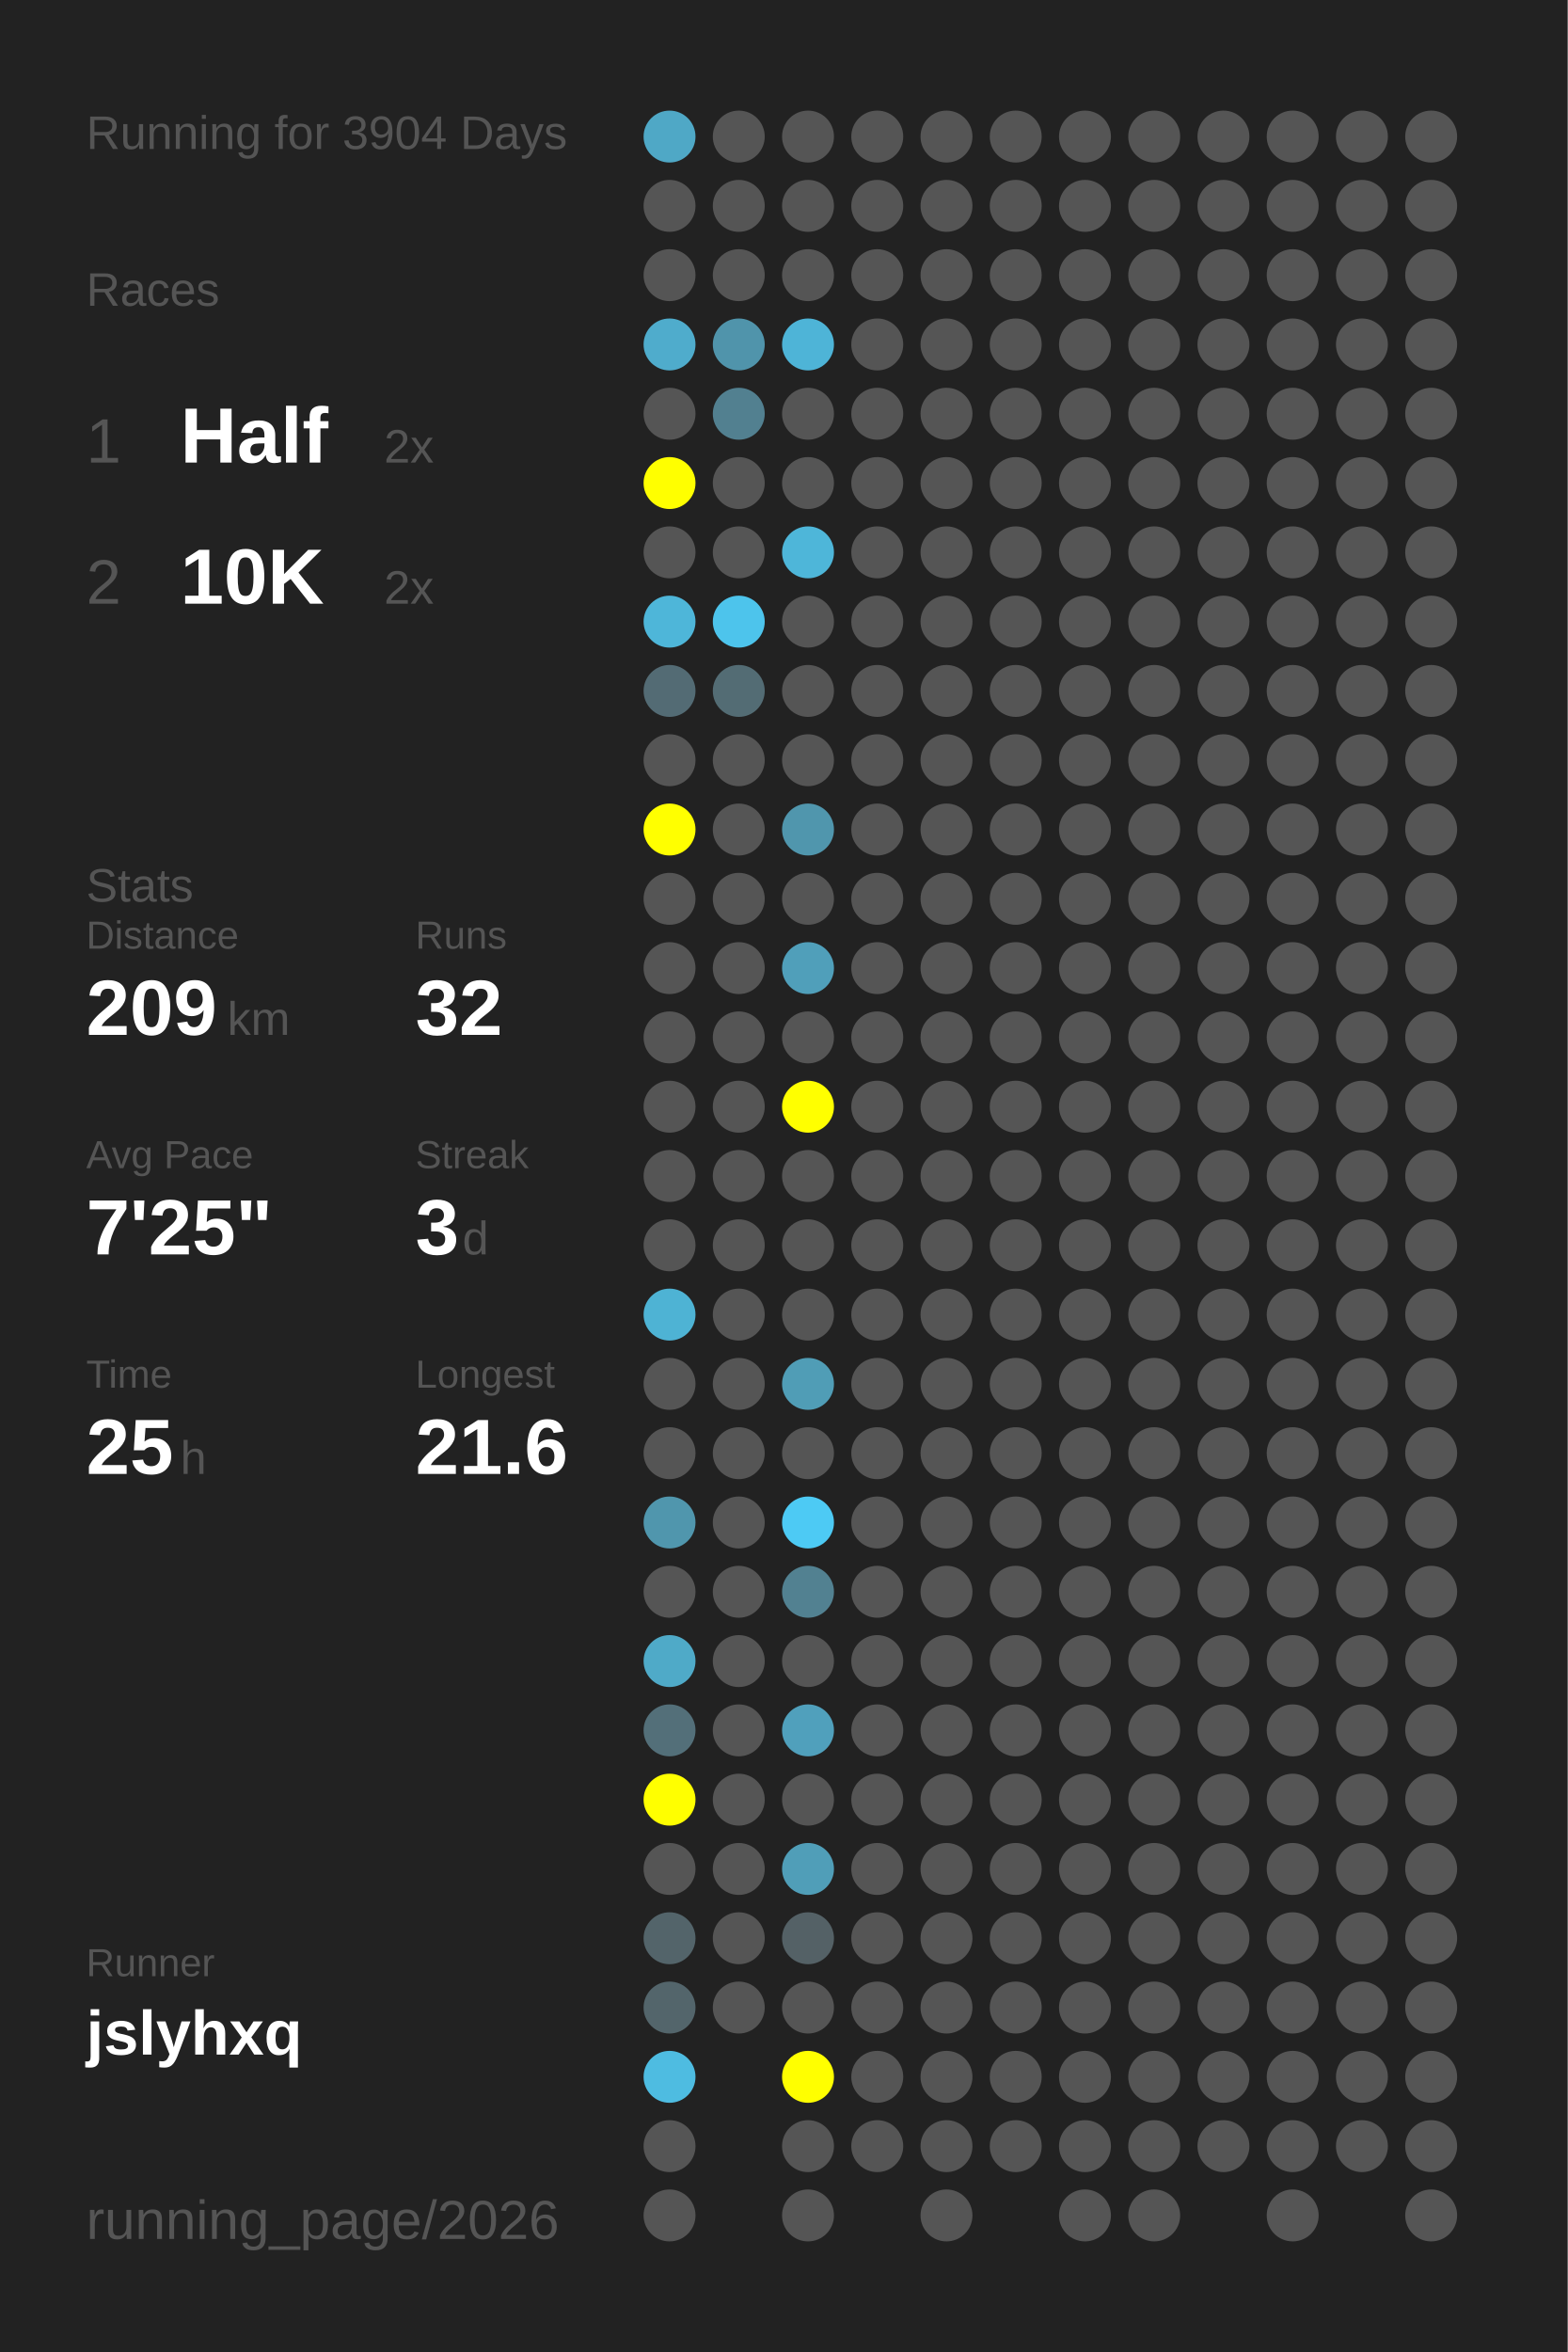
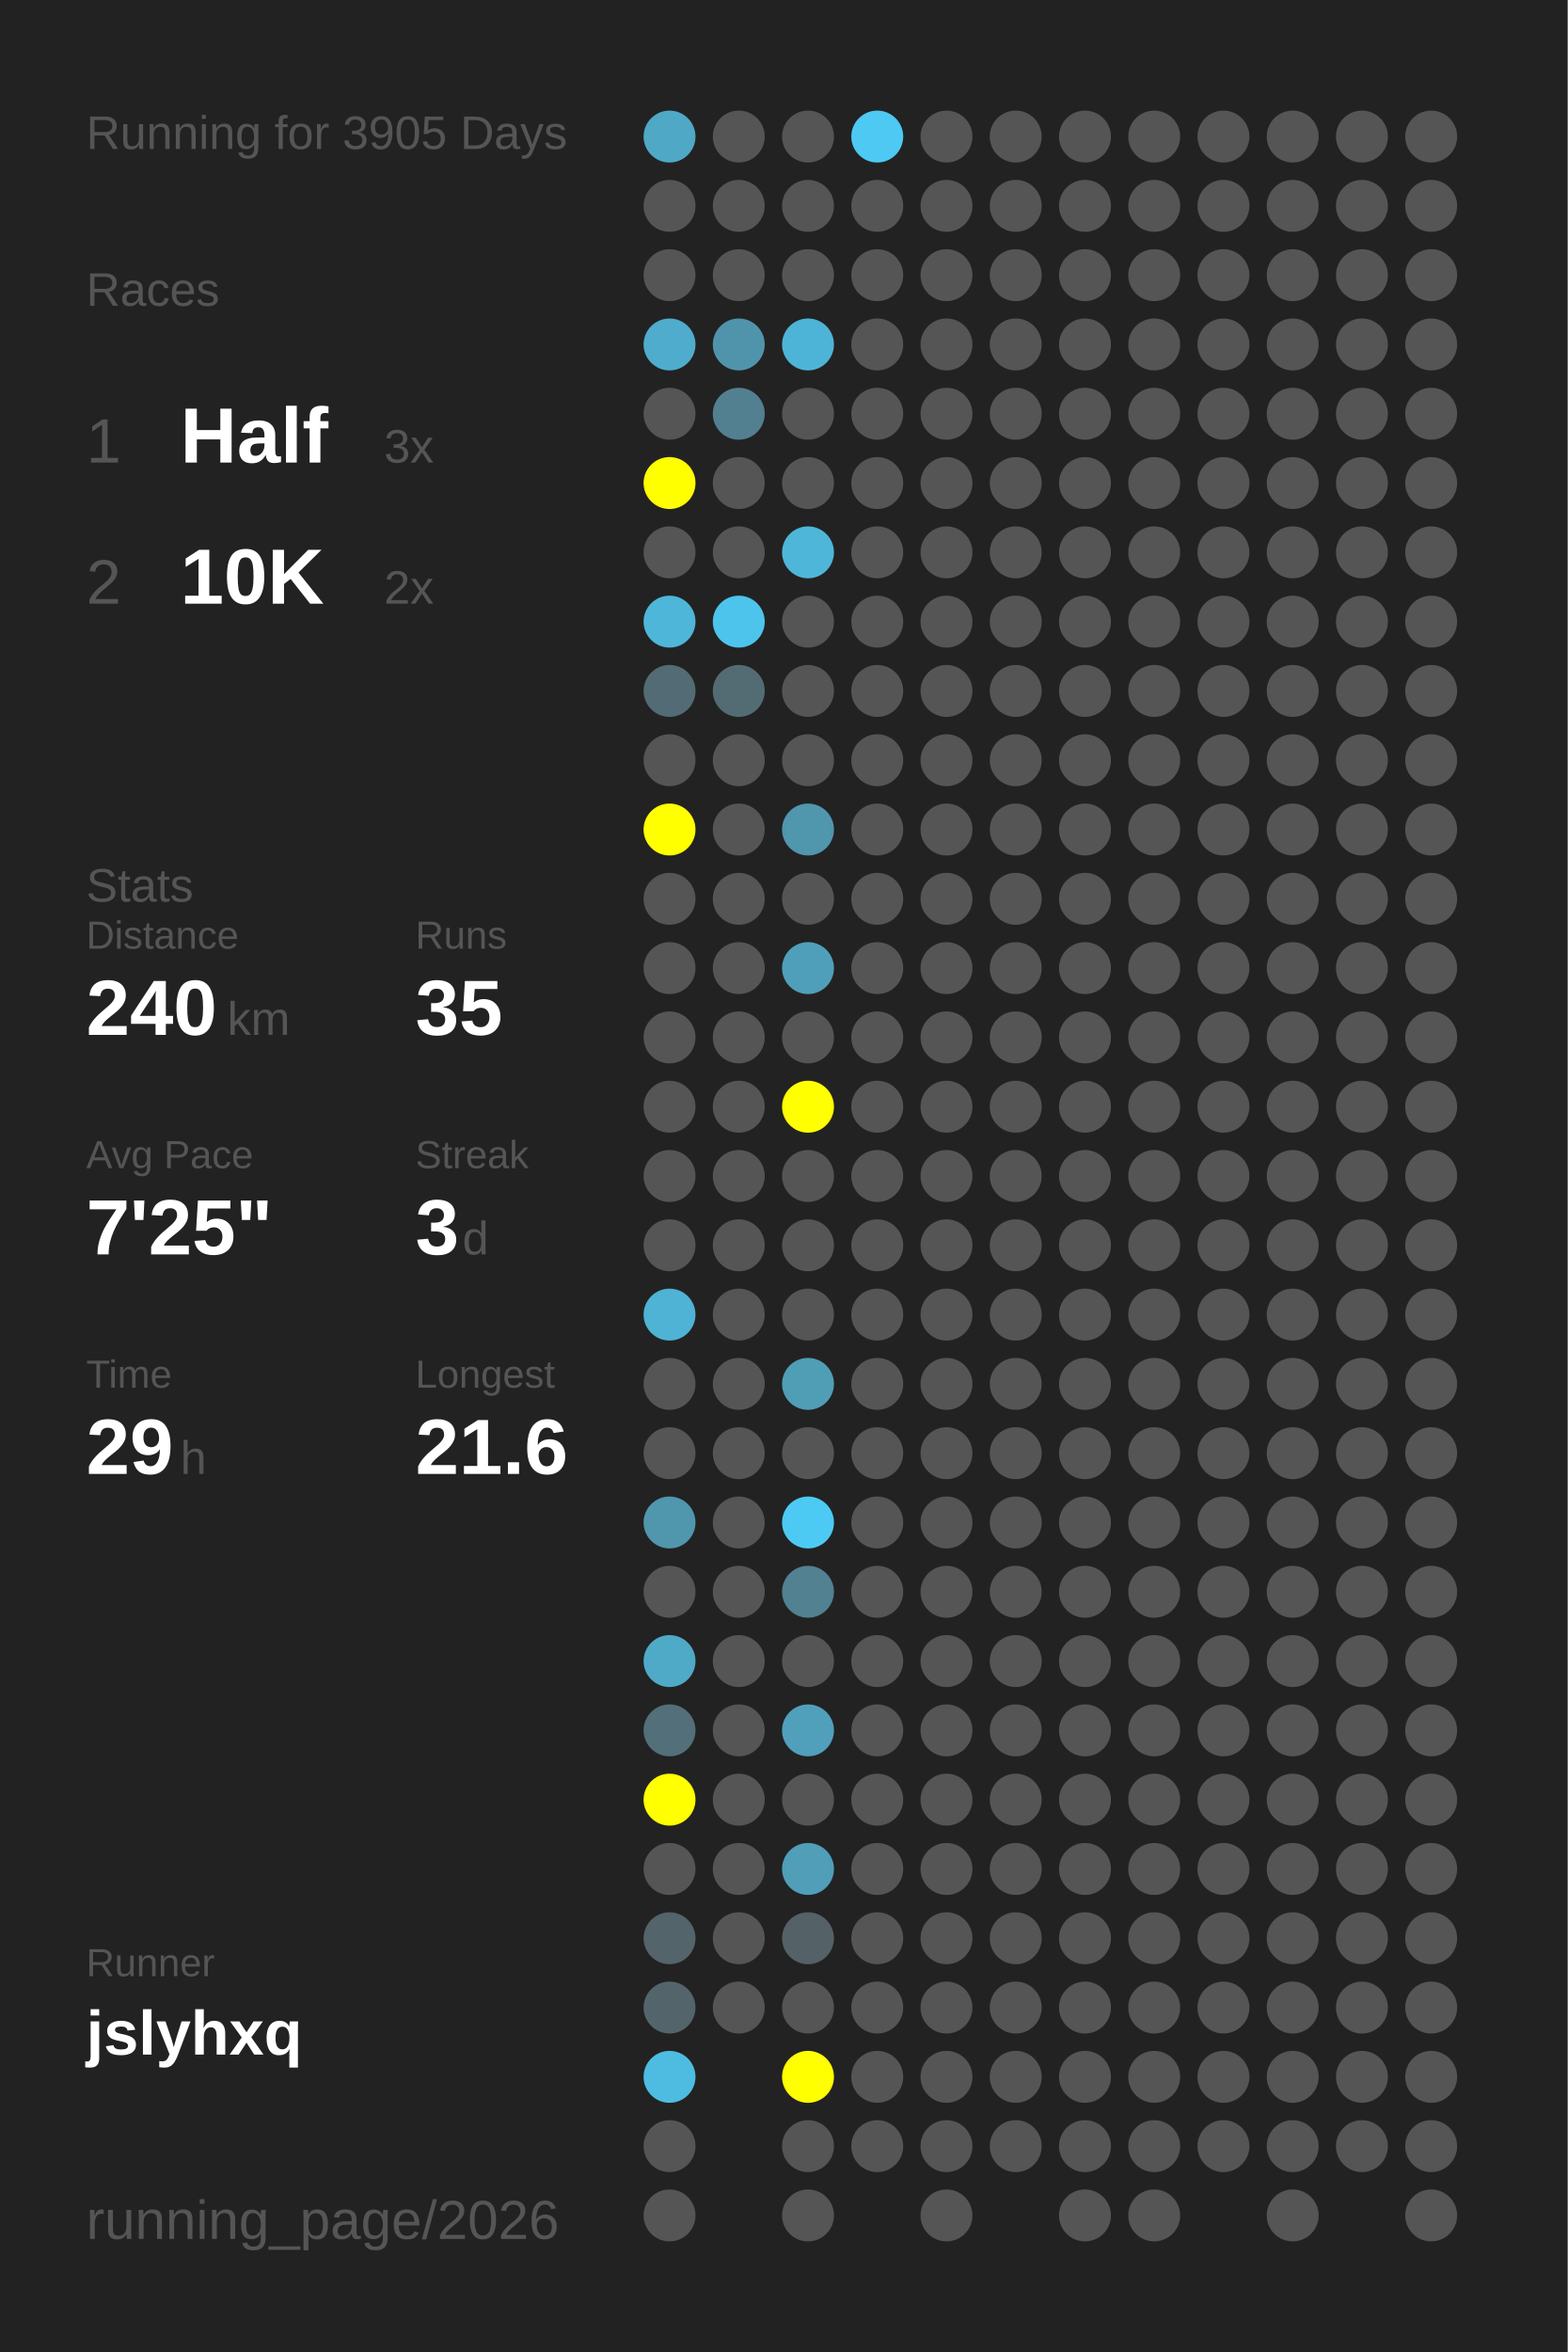
<svg xmlns="http://www.w3.org/2000/svg" baseProfile="full" height="300mm" version="1.1" viewBox="0,0,200,300" width="200mm">
  <defs />
  <rect fill="#222222" height="300" width="200" x="0" y="0" />
-   <text fill="#555555" style="font-size:6px; font-family:Arial;" x="11" y="19">Running for 3904 Days</text>
+   <text fill="#555555" style="font-size:6px; font-family:Arial;" x="11" y="19">Running for 3905 Days</text>
  <text fill="#555555" style="font-size:6px; font-family:Arial;" x="11" y="39">Races</text>
  <text fill="#555555" style="font-size:8px; font-family:Arial;" x="11" y="59">1</text>
  <text fill="#FFFFFF" style="font-size:10px; font-family:Arial; font-weight:bold;" x="23" y="59">Half</text>
-   <text fill="#555555" style="font-size:6px; font-family:Arial;" x="49" y="59">2x</text>
+   <text fill="#555555" style="font-size:6px; font-family:Arial;" x="49" y="59">3x</text>
  <text fill="#555555" style="font-size:8px; font-family:Arial;" x="11" y="77">2</text>
  <text fill="#FFFFFF" style="font-size:10px; font-family:Arial; font-weight:bold;" x="23" y="77">10K</text>
  <text fill="#555555" style="font-size:6px; font-family:Arial;" x="49" y="77">2x</text>
  <text fill="#555555" style="font-size:6px; font-family:Arial;" x="11" y="115">Stats</text>
  <text fill="#555555" style="font-size:5px; font-family:Arial;" x="11" y="121">Distance</text>
-   <text fill="#FFFFFF" style="font-size:10px; font-family:Arial; font-weight:bold;" x="11" y="132">209</text>
+   <text fill="#FFFFFF" style="font-size:10px; font-family:Arial; font-weight:bold;" x="11" y="132">240</text>
  <text fill="#555555" style="font-size:6px; font-family:Arial;" x="29" y="132">km</text>
  <text fill="#555555" style="font-size:5px; font-family:Arial;" x="53" y="121">Runs</text>
-   <text fill="#FFFFFF" style="font-size:10px; font-family:Arial; font-weight:bold;" x="53" y="132">32</text>
+   <text fill="#FFFFFF" style="font-size:10px; font-family:Arial; font-weight:bold;" x="53" y="132">35</text>
  <text fill="#555555" style="font-size:5px; font-family:Arial;" x="11" y="149">Avg Pace</text>
  <text fill="#FFFFFF" style="font-size:10px; font-family:Arial; font-weight:bold;" x="11" y="160">7'25"</text>
  <text fill="#555555" style="font-size:5px; font-family:Arial;" x="53" y="149">Streak</text>
  <text fill="#FFFFFF" style="font-size:10px; font-family:Arial; font-weight:bold;" x="53" y="160">3</text>
  <text fill="#555555" style="font-size:6px; font-family:Arial;" x="59" y="160">d</text>
  <text fill="#555555" style="font-size:5px; font-family:Arial;" x="11" y="177">Time</text>
-   <text fill="#FFFFFF" style="font-size:10px; font-family:Arial; font-weight:bold;" x="11" y="188">25</text>
+   <text fill="#FFFFFF" style="font-size:10px; font-family:Arial; font-weight:bold;" x="11" y="188">29</text>
  <text fill="#555555" style="font-size:6px; font-family:Arial;" x="23" y="188">h</text>
  <text fill="#555555" style="font-size:5px; font-family:Arial;" x="53" y="177">Longest</text>
  <text fill="#FFFFFF" style="font-size:10px; font-family:Arial; font-weight:bold;" x="53" y="188">21.6</text>
  <text fill="#555555" style="font-size:5px; font-family:Arial;" x="11" y="252.065">Runner</text>
  <text fill="#FFFFFF" style="font-size:8px; font-family:Arial; font-weight:bold;" x="11" y="262.065">jslyhxq</text>
  <text fill="#555555" style="font-size:7px; font-family:Arial;" x="11" y="285.581">running_page/2026</text>
  <circle cx="85.417" cy="17.419" fill="#4fa8c6" r="3.312" />
  <circle cx="85.417" cy="26.258" fill="#555555" r="3.312" />
  <circle cx="85.417" cy="35.097" fill="#555555" r="3.312" />
  <circle cx="85.417" cy="43.935" fill="#4faccc" r="3.312" />
  <circle cx="85.417" cy="52.774" fill="#555555" r="3.312" />
  <circle cx="85.417" cy="61.613" fill="#FFFF00" r="3.312" />
  <circle cx="85.417" cy="70.452" fill="#555555" r="3.312" />
  <circle cx="85.417" cy="79.29" fill="#4eb6d9" r="3.312" />
  <circle cx="85.417" cy="88.129" fill="#536b74" r="3.312" />
  <circle cx="85.417" cy="96.968" fill="#555555" r="3.312" />
  <circle cx="85.417" cy="105.806" fill="#FFFF00" r="3.312" />
  <circle cx="85.417" cy="114.645" fill="#555555" r="3.312" />
  <circle cx="85.417" cy="123.484" fill="#555555" r="3.312" />
  <circle cx="85.417" cy="132.323" fill="#555555" r="3.312" />
  <circle cx="85.417" cy="141.161" fill="#555555" r="3.312" />
  <circle cx="85.417" cy="150" fill="#555555" r="3.312" />
  <circle cx="85.417" cy="158.839" fill="#555555" r="3.312" />
  <circle cx="85.417" cy="167.677" fill="#4eb3d4" r="3.312" />
  <circle cx="85.417" cy="176.516" fill="#555555" r="3.312" />
  <circle cx="85.417" cy="185.355" fill="#555555" r="3.312" />
  <circle cx="85.417" cy="194.194" fill="#5096ad" r="3.312" />
  <circle cx="85.417" cy="203.032" fill="#555555" r="3.312" />
  <circle cx="85.417" cy="211.871" fill="#4faac8" r="3.312" />
  <circle cx="85.417" cy="220.71" fill="#536f79" r="3.312" />
  <circle cx="85.417" cy="229.548" fill="#FFFF00" r="3.312" />
  <circle cx="85.417" cy="238.387" fill="#555555" r="3.312" />
  <circle cx="85.417" cy="247.226" fill="#53646a" r="3.312" />
  <circle cx="85.417" cy="256.065" fill="#53656b" r="3.312" />
  <circle cx="85.417" cy="264.903" fill="#4ebce1" r="3.312" />
  <circle cx="85.417" cy="273.742" fill="#555555" r="3.312" />
  <circle cx="85.417" cy="282.581" fill="#555555" r="3.312" />
  <circle cx="94.25" cy="17.419" fill="#555555" r="3.312" />
  <circle cx="94.25" cy="26.258" fill="#555555" r="3.312" />
  <circle cx="94.25" cy="35.097" fill="#555555" r="3.312" />
  <circle cx="94.25" cy="43.935" fill="#5094ab" r="3.312" />
  <circle cx="94.25" cy="52.774" fill="#528090" r="3.312" />
  <circle cx="94.25" cy="61.613" fill="#555555" r="3.312" />
  <circle cx="94.25" cy="70.452" fill="#555555" r="3.312" />
  <circle cx="94.25" cy="79.29" fill="#4dc4ec" r="3.312" />
  <circle cx="94.25" cy="88.129" fill="#536c74" r="3.312" />
  <circle cx="94.25" cy="96.968" fill="#555555" r="3.312" />
  <circle cx="94.25" cy="105.806" fill="#555555" r="3.312" />
  <circle cx="94.25" cy="114.645" fill="#555555" r="3.312" />
  <circle cx="94.25" cy="123.484" fill="#555555" r="3.312" />
  <circle cx="94.25" cy="132.323" fill="#555555" r="3.312" />
  <circle cx="94.25" cy="141.161" fill="#555555" r="3.312" />
  <circle cx="94.25" cy="150" fill="#555555" r="3.312" />
  <circle cx="94.25" cy="158.839" fill="#555555" r="3.312" />
  <circle cx="94.25" cy="167.677" fill="#555555" r="3.312" />
  <circle cx="94.25" cy="176.516" fill="#555555" r="3.312" />
  <circle cx="94.25" cy="185.355" fill="#555555" r="3.312" />
  <circle cx="94.25" cy="194.194" fill="#555555" r="3.312" />
  <circle cx="94.25" cy="203.032" fill="#555555" r="3.312" />
  <circle cx="94.25" cy="211.871" fill="#555555" r="3.312" />
  <circle cx="94.25" cy="220.71" fill="#555555" r="3.312" />
  <circle cx="94.25" cy="229.548" fill="#555555" r="3.312" />
  <circle cx="94.25" cy="238.387" fill="#555555" r="3.312" />
  <circle cx="94.25" cy="247.226" fill="#555555" r="3.312" />
  <circle cx="94.25" cy="256.065" fill="#555555" r="3.312" />
  <circle cx="103.083" cy="17.419" fill="#555555" r="3.312" />
  <circle cx="103.083" cy="26.258" fill="#555555" r="3.312" />
  <circle cx="103.083" cy="35.097" fill="#555555" r="3.312" />
  <circle cx="103.083" cy="43.935" fill="#4eb4d7" r="3.312" />
  <circle cx="103.083" cy="52.774" fill="#555555" r="3.312" />
  <circle cx="103.083" cy="61.613" fill="#555555" r="3.312" />
  <circle cx="103.083" cy="70.452" fill="#4eb6d9" r="3.312" />
  <circle cx="103.083" cy="79.29" fill="#555555" r="3.312" />
  <circle cx="103.083" cy="88.129" fill="#555555" r="3.312" />
  <circle cx="103.083" cy="96.968" fill="#555555" r="3.312" />
  <circle cx="103.083" cy="105.806" fill="#5096ad" r="3.312" />
  <circle cx="103.083" cy="114.645" fill="#555555" r="3.312" />
  <circle cx="103.083" cy="123.484" fill="#509fba" r="3.312" />
  <circle cx="103.083" cy="132.323" fill="#555555" r="3.312" />
  <circle cx="103.083" cy="141.161" fill="#FFFF00" r="3.312" />
  <circle cx="103.083" cy="150" fill="#555555" r="3.312" />
  <circle cx="103.083" cy="158.839" fill="#555555" r="3.312" />
  <circle cx="103.083" cy="167.677" fill="#555555" r="3.312" />
  <circle cx="103.083" cy="176.516" fill="#509db6" r="3.312" />
  <circle cx="103.083" cy="185.355" fill="#555555" r="3.312" />
  <circle cx="103.083" cy="194.194" fill="#4dcaf4" r="3.312" />
  <circle cx="103.083" cy="203.032" fill="#528191" r="3.312" />
  <circle cx="103.083" cy="211.871" fill="#555555" r="3.312" />
  <circle cx="103.083" cy="220.71" fill="#50a0bc" r="3.312" />
  <circle cx="103.083" cy="229.548" fill="#555555" r="3.312" />
  <circle cx="103.083" cy="238.387" fill="#509eb8" r="3.312" />
  <circle cx="103.083" cy="247.226" fill="#546166" r="3.312" />
  <circle cx="103.083" cy="256.065" fill="#555555" r="3.312" />
  <circle cx="103.083" cy="264.903" fill="#FFFF00" r="3.312" />
  <circle cx="103.083" cy="273.742" fill="#555555" r="3.312" />
  <circle cx="103.083" cy="282.581" fill="#555555" r="3.312" />
-   <circle cx="111.917" cy="17.419" fill="#555555" r="3.312" />
+   <circle cx="111.917" cy="17.419" fill="#4dc9f3" r="3.312" />
  <circle cx="111.917" cy="26.258" fill="#555555" r="3.312" />
  <circle cx="111.917" cy="35.097" fill="#555555" r="3.312" />
  <circle cx="111.917" cy="43.935" fill="#555555" r="3.312" />
  <circle cx="111.917" cy="52.774" fill="#555555" r="3.312" />
  <circle cx="111.917" cy="61.613" fill="#555555" r="3.312" />
  <circle cx="111.917" cy="70.452" fill="#555555" r="3.312" />
  <circle cx="111.917" cy="79.29" fill="#555555" r="3.312" />
  <circle cx="111.917" cy="88.129" fill="#555555" r="3.312" />
  <circle cx="111.917" cy="96.968" fill="#555555" r="3.312" />
  <circle cx="111.917" cy="105.806" fill="#555555" r="3.312" />
  <circle cx="111.917" cy="114.645" fill="#555555" r="3.312" />
  <circle cx="111.917" cy="123.484" fill="#555555" r="3.312" />
  <circle cx="111.917" cy="132.323" fill="#555555" r="3.312" />
  <circle cx="111.917" cy="141.161" fill="#555555" r="3.312" />
  <circle cx="111.917" cy="150" fill="#555555" r="3.312" />
  <circle cx="111.917" cy="158.839" fill="#555555" r="3.312" />
  <circle cx="111.917" cy="167.677" fill="#555555" r="3.312" />
  <circle cx="111.917" cy="176.516" fill="#555555" r="3.312" />
  <circle cx="111.917" cy="185.355" fill="#555555" r="3.312" />
  <circle cx="111.917" cy="194.194" fill="#555555" r="3.312" />
  <circle cx="111.917" cy="203.032" fill="#555555" r="3.312" />
  <circle cx="111.917" cy="211.871" fill="#555555" r="3.312" />
  <circle cx="111.917" cy="220.71" fill="#555555" r="3.312" />
  <circle cx="111.917" cy="229.548" fill="#555555" r="3.312" />
  <circle cx="111.917" cy="238.387" fill="#555555" r="3.312" />
  <circle cx="111.917" cy="247.226" fill="#555555" r="3.312" />
  <circle cx="111.917" cy="256.065" fill="#555555" r="3.312" />
  <circle cx="111.917" cy="264.903" fill="#555555" r="3.312" />
  <circle cx="111.917" cy="273.742" fill="#555555" r="3.312" />
  <circle cx="120.75" cy="17.419" fill="#555555" r="3.312" />
  <circle cx="120.75" cy="26.258" fill="#555555" r="3.312" />
  <circle cx="120.75" cy="35.097" fill="#555555" r="3.312" />
  <circle cx="120.75" cy="43.935" fill="#555555" r="3.312" />
  <circle cx="120.75" cy="52.774" fill="#555555" r="3.312" />
  <circle cx="120.75" cy="61.613" fill="#555555" r="3.312" />
  <circle cx="120.75" cy="70.452" fill="#555555" r="3.312" />
  <circle cx="120.75" cy="79.29" fill="#555555" r="3.312" />
  <circle cx="120.75" cy="88.129" fill="#555555" r="3.312" />
  <circle cx="120.75" cy="96.968" fill="#555555" r="3.312" />
  <circle cx="120.75" cy="105.806" fill="#555555" r="3.312" />
  <circle cx="120.75" cy="114.645" fill="#555555" r="3.312" />
  <circle cx="120.75" cy="123.484" fill="#555555" r="3.312" />
  <circle cx="120.75" cy="132.323" fill="#555555" r="3.312" />
  <circle cx="120.75" cy="141.161" fill="#555555" r="3.312" />
  <circle cx="120.75" cy="150" fill="#555555" r="3.312" />
  <circle cx="120.75" cy="158.839" fill="#555555" r="3.312" />
  <circle cx="120.75" cy="167.677" fill="#555555" r="3.312" />
  <circle cx="120.75" cy="176.516" fill="#555555" r="3.312" />
  <circle cx="120.75" cy="185.355" fill="#555555" r="3.312" />
  <circle cx="120.75" cy="194.194" fill="#555555" r="3.312" />
  <circle cx="120.75" cy="203.032" fill="#555555" r="3.312" />
  <circle cx="120.75" cy="211.871" fill="#555555" r="3.312" />
  <circle cx="120.75" cy="220.71" fill="#555555" r="3.312" />
  <circle cx="120.75" cy="229.548" fill="#555555" r="3.312" />
  <circle cx="120.75" cy="238.387" fill="#555555" r="3.312" />
  <circle cx="120.75" cy="247.226" fill="#555555" r="3.312" />
  <circle cx="120.75" cy="256.065" fill="#555555" r="3.312" />
  <circle cx="120.75" cy="264.903" fill="#555555" r="3.312" />
  <circle cx="120.75" cy="273.742" fill="#555555" r="3.312" />
  <circle cx="120.75" cy="282.581" fill="#555555" r="3.312" />
  <circle cx="129.583" cy="17.419" fill="#555555" r="3.312" />
  <circle cx="129.583" cy="26.258" fill="#555555" r="3.312" />
  <circle cx="129.583" cy="35.097" fill="#555555" r="3.312" />
  <circle cx="129.583" cy="43.935" fill="#555555" r="3.312" />
  <circle cx="129.583" cy="52.774" fill="#555555" r="3.312" />
  <circle cx="129.583" cy="61.613" fill="#555555" r="3.312" />
  <circle cx="129.583" cy="70.452" fill="#555555" r="3.312" />
  <circle cx="129.583" cy="79.29" fill="#555555" r="3.312" />
  <circle cx="129.583" cy="88.129" fill="#555555" r="3.312" />
  <circle cx="129.583" cy="96.968" fill="#555555" r="3.312" />
  <circle cx="129.583" cy="105.806" fill="#555555" r="3.312" />
  <circle cx="129.583" cy="114.645" fill="#555555" r="3.312" />
  <circle cx="129.583" cy="123.484" fill="#555555" r="3.312" />
  <circle cx="129.583" cy="132.323" fill="#555555" r="3.312" />
  <circle cx="129.583" cy="141.161" fill="#555555" r="3.312" />
  <circle cx="129.583" cy="150" fill="#555555" r="3.312" />
  <circle cx="129.583" cy="158.839" fill="#555555" r="3.312" />
  <circle cx="129.583" cy="167.677" fill="#555555" r="3.312" />
  <circle cx="129.583" cy="176.516" fill="#555555" r="3.312" />
  <circle cx="129.583" cy="185.355" fill="#555555" r="3.312" />
  <circle cx="129.583" cy="194.194" fill="#555555" r="3.312" />
  <circle cx="129.583" cy="203.032" fill="#555555" r="3.312" />
  <circle cx="129.583" cy="211.871" fill="#555555" r="3.312" />
  <circle cx="129.583" cy="220.71" fill="#555555" r="3.312" />
  <circle cx="129.583" cy="229.548" fill="#555555" r="3.312" />
  <circle cx="129.583" cy="238.387" fill="#555555" r="3.312" />
  <circle cx="129.583" cy="247.226" fill="#555555" r="3.312" />
  <circle cx="129.583" cy="256.065" fill="#555555" r="3.312" />
  <circle cx="129.583" cy="264.903" fill="#555555" r="3.312" />
  <circle cx="129.583" cy="273.742" fill="#555555" r="3.312" />
  <circle cx="138.417" cy="17.419" fill="#555555" r="3.312" />
  <circle cx="138.417" cy="26.258" fill="#555555" r="3.312" />
  <circle cx="138.417" cy="35.097" fill="#555555" r="3.312" />
  <circle cx="138.417" cy="43.935" fill="#555555" r="3.312" />
  <circle cx="138.417" cy="52.774" fill="#555555" r="3.312" />
  <circle cx="138.417" cy="61.613" fill="#555555" r="3.312" />
  <circle cx="138.417" cy="70.452" fill="#555555" r="3.312" />
  <circle cx="138.417" cy="79.29" fill="#555555" r="3.312" />
  <circle cx="138.417" cy="88.129" fill="#555555" r="3.312" />
  <circle cx="138.417" cy="96.968" fill="#555555" r="3.312" />
  <circle cx="138.417" cy="105.806" fill="#555555" r="3.312" />
  <circle cx="138.417" cy="114.645" fill="#555555" r="3.312" />
  <circle cx="138.417" cy="123.484" fill="#555555" r="3.312" />
  <circle cx="138.417" cy="132.323" fill="#555555" r="3.312" />
  <circle cx="138.417" cy="141.161" fill="#555555" r="3.312" />
  <circle cx="138.417" cy="150" fill="#555555" r="3.312" />
  <circle cx="138.417" cy="158.839" fill="#555555" r="3.312" />
  <circle cx="138.417" cy="167.677" fill="#555555" r="3.312" />
  <circle cx="138.417" cy="176.516" fill="#555555" r="3.312" />
  <circle cx="138.417" cy="185.355" fill="#555555" r="3.312" />
  <circle cx="138.417" cy="194.194" fill="#555555" r="3.312" />
  <circle cx="138.417" cy="203.032" fill="#555555" r="3.312" />
  <circle cx="138.417" cy="211.871" fill="#555555" r="3.312" />
  <circle cx="138.417" cy="220.71" fill="#555555" r="3.312" />
  <circle cx="138.417" cy="229.548" fill="#555555" r="3.312" />
  <circle cx="138.417" cy="238.387" fill="#555555" r="3.312" />
  <circle cx="138.417" cy="247.226" fill="#555555" r="3.312" />
  <circle cx="138.417" cy="256.065" fill="#555555" r="3.312" />
  <circle cx="138.417" cy="264.903" fill="#555555" r="3.312" />
  <circle cx="138.417" cy="273.742" fill="#555555" r="3.312" />
  <circle cx="138.417" cy="282.581" fill="#555555" r="3.312" />
  <circle cx="147.25" cy="17.419" fill="#555555" r="3.312" />
  <circle cx="147.25" cy="26.258" fill="#555555" r="3.312" />
  <circle cx="147.25" cy="35.097" fill="#555555" r="3.312" />
  <circle cx="147.25" cy="43.935" fill="#555555" r="3.312" />
  <circle cx="147.25" cy="52.774" fill="#555555" r="3.312" />
  <circle cx="147.25" cy="61.613" fill="#555555" r="3.312" />
  <circle cx="147.25" cy="70.452" fill="#555555" r="3.312" />
  <circle cx="147.25" cy="79.29" fill="#555555" r="3.312" />
  <circle cx="147.25" cy="88.129" fill="#555555" r="3.312" />
  <circle cx="147.25" cy="96.968" fill="#555555" r="3.312" />
  <circle cx="147.25" cy="105.806" fill="#555555" r="3.312" />
  <circle cx="147.25" cy="114.645" fill="#555555" r="3.312" />
  <circle cx="147.25" cy="123.484" fill="#555555" r="3.312" />
  <circle cx="147.25" cy="132.323" fill="#555555" r="3.312" />
  <circle cx="147.25" cy="141.161" fill="#555555" r="3.312" />
  <circle cx="147.25" cy="150" fill="#555555" r="3.312" />
  <circle cx="147.25" cy="158.839" fill="#555555" r="3.312" />
  <circle cx="147.25" cy="167.677" fill="#555555" r="3.312" />
  <circle cx="147.25" cy="176.516" fill="#555555" r="3.312" />
  <circle cx="147.25" cy="185.355" fill="#555555" r="3.312" />
  <circle cx="147.25" cy="194.194" fill="#555555" r="3.312" />
  <circle cx="147.25" cy="203.032" fill="#555555" r="3.312" />
  <circle cx="147.25" cy="211.871" fill="#555555" r="3.312" />
  <circle cx="147.25" cy="220.71" fill="#555555" r="3.312" />
  <circle cx="147.25" cy="229.548" fill="#555555" r="3.312" />
  <circle cx="147.25" cy="238.387" fill="#555555" r="3.312" />
  <circle cx="147.25" cy="247.226" fill="#555555" r="3.312" />
  <circle cx="147.25" cy="256.065" fill="#555555" r="3.312" />
  <circle cx="147.25" cy="264.903" fill="#555555" r="3.312" />
  <circle cx="147.25" cy="273.742" fill="#555555" r="3.312" />
  <circle cx="147.25" cy="282.581" fill="#555555" r="3.312" />
  <circle cx="156.083" cy="17.419" fill="#555555" r="3.312" />
  <circle cx="156.083" cy="26.258" fill="#555555" r="3.312" />
  <circle cx="156.083" cy="35.097" fill="#555555" r="3.312" />
  <circle cx="156.083" cy="43.935" fill="#555555" r="3.312" />
  <circle cx="156.083" cy="52.774" fill="#555555" r="3.312" />
  <circle cx="156.083" cy="61.613" fill="#555555" r="3.312" />
  <circle cx="156.083" cy="70.452" fill="#555555" r="3.312" />
  <circle cx="156.083" cy="79.29" fill="#555555" r="3.312" />
  <circle cx="156.083" cy="88.129" fill="#555555" r="3.312" />
  <circle cx="156.083" cy="96.968" fill="#555555" r="3.312" />
  <circle cx="156.083" cy="105.806" fill="#555555" r="3.312" />
  <circle cx="156.083" cy="114.645" fill="#555555" r="3.312" />
  <circle cx="156.083" cy="123.484" fill="#555555" r="3.312" />
  <circle cx="156.083" cy="132.323" fill="#555555" r="3.312" />
  <circle cx="156.083" cy="141.161" fill="#555555" r="3.312" />
  <circle cx="156.083" cy="150" fill="#555555" r="3.312" />
  <circle cx="156.083" cy="158.839" fill="#555555" r="3.312" />
  <circle cx="156.083" cy="167.677" fill="#555555" r="3.312" />
  <circle cx="156.083" cy="176.516" fill="#555555" r="3.312" />
  <circle cx="156.083" cy="185.355" fill="#555555" r="3.312" />
  <circle cx="156.083" cy="194.194" fill="#555555" r="3.312" />
  <circle cx="156.083" cy="203.032" fill="#555555" r="3.312" />
  <circle cx="156.083" cy="211.871" fill="#555555" r="3.312" />
  <circle cx="156.083" cy="220.71" fill="#555555" r="3.312" />
  <circle cx="156.083" cy="229.548" fill="#555555" r="3.312" />
  <circle cx="156.083" cy="238.387" fill="#555555" r="3.312" />
  <circle cx="156.083" cy="247.226" fill="#555555" r="3.312" />
  <circle cx="156.083" cy="256.065" fill="#555555" r="3.312" />
  <circle cx="156.083" cy="264.903" fill="#555555" r="3.312" />
  <circle cx="156.083" cy="273.742" fill="#555555" r="3.312" />
  <circle cx="164.917" cy="17.419" fill="#555555" r="3.312" />
  <circle cx="164.917" cy="26.258" fill="#555555" r="3.312" />
  <circle cx="164.917" cy="35.097" fill="#555555" r="3.312" />
  <circle cx="164.917" cy="43.935" fill="#555555" r="3.312" />
  <circle cx="164.917" cy="52.774" fill="#555555" r="3.312" />
  <circle cx="164.917" cy="61.613" fill="#555555" r="3.312" />
  <circle cx="164.917" cy="70.452" fill="#555555" r="3.312" />
  <circle cx="164.917" cy="79.29" fill="#555555" r="3.312" />
  <circle cx="164.917" cy="88.129" fill="#555555" r="3.312" />
  <circle cx="164.917" cy="96.968" fill="#555555" r="3.312" />
  <circle cx="164.917" cy="105.806" fill="#555555" r="3.312" />
  <circle cx="164.917" cy="114.645" fill="#555555" r="3.312" />
  <circle cx="164.917" cy="123.484" fill="#555555" r="3.312" />
  <circle cx="164.917" cy="132.323" fill="#555555" r="3.312" />
  <circle cx="164.917" cy="141.161" fill="#555555" r="3.312" />
  <circle cx="164.917" cy="150" fill="#555555" r="3.312" />
  <circle cx="164.917" cy="158.839" fill="#555555" r="3.312" />
  <circle cx="164.917" cy="167.677" fill="#555555" r="3.312" />
  <circle cx="164.917" cy="176.516" fill="#555555" r="3.312" />
  <circle cx="164.917" cy="185.355" fill="#555555" r="3.312" />
  <circle cx="164.917" cy="194.194" fill="#555555" r="3.312" />
  <circle cx="164.917" cy="203.032" fill="#555555" r="3.312" />
  <circle cx="164.917" cy="211.871" fill="#555555" r="3.312" />
  <circle cx="164.917" cy="220.71" fill="#555555" r="3.312" />
  <circle cx="164.917" cy="229.548" fill="#555555" r="3.312" />
  <circle cx="164.917" cy="238.387" fill="#555555" r="3.312" />
  <circle cx="164.917" cy="247.226" fill="#555555" r="3.312" />
  <circle cx="164.917" cy="256.065" fill="#555555" r="3.312" />
  <circle cx="164.917" cy="264.903" fill="#555555" r="3.312" />
  <circle cx="164.917" cy="273.742" fill="#555555" r="3.312" />
  <circle cx="164.917" cy="282.581" fill="#555555" r="3.312" />
  <circle cx="173.75" cy="17.419" fill="#555555" r="3.312" />
  <circle cx="173.75" cy="26.258" fill="#555555" r="3.312" />
  <circle cx="173.75" cy="35.097" fill="#555555" r="3.312" />
  <circle cx="173.75" cy="43.935" fill="#555555" r="3.312" />
  <circle cx="173.75" cy="52.774" fill="#555555" r="3.312" />
  <circle cx="173.75" cy="61.613" fill="#555555" r="3.312" />
  <circle cx="173.75" cy="70.452" fill="#555555" r="3.312" />
  <circle cx="173.75" cy="79.29" fill="#555555" r="3.312" />
  <circle cx="173.75" cy="88.129" fill="#555555" r="3.312" />
  <circle cx="173.75" cy="96.968" fill="#555555" r="3.312" />
  <circle cx="173.75" cy="105.806" fill="#555555" r="3.312" />
  <circle cx="173.75" cy="114.645" fill="#555555" r="3.312" />
  <circle cx="173.75" cy="123.484" fill="#555555" r="3.312" />
  <circle cx="173.75" cy="132.323" fill="#555555" r="3.312" />
  <circle cx="173.75" cy="141.161" fill="#555555" r="3.312" />
  <circle cx="173.75" cy="150" fill="#555555" r="3.312" />
  <circle cx="173.75" cy="158.839" fill="#555555" r="3.312" />
  <circle cx="173.75" cy="167.677" fill="#555555" r="3.312" />
  <circle cx="173.75" cy="176.516" fill="#555555" r="3.312" />
  <circle cx="173.75" cy="185.355" fill="#555555" r="3.312" />
  <circle cx="173.75" cy="194.194" fill="#555555" r="3.312" />
  <circle cx="173.75" cy="203.032" fill="#555555" r="3.312" />
  <circle cx="173.75" cy="211.871" fill="#555555" r="3.312" />
  <circle cx="173.75" cy="220.71" fill="#555555" r="3.312" />
  <circle cx="173.75" cy="229.548" fill="#555555" r="3.312" />
  <circle cx="173.75" cy="238.387" fill="#555555" r="3.312" />
  <circle cx="173.75" cy="247.226" fill="#555555" r="3.312" />
  <circle cx="173.75" cy="256.065" fill="#555555" r="3.312" />
  <circle cx="173.75" cy="264.903" fill="#555555" r="3.312" />
  <circle cx="173.75" cy="273.742" fill="#555555" r="3.312" />
  <circle cx="182.583" cy="17.419" fill="#555555" r="3.312" />
  <circle cx="182.583" cy="26.258" fill="#555555" r="3.312" />
  <circle cx="182.583" cy="35.097" fill="#555555" r="3.312" />
  <circle cx="182.583" cy="43.935" fill="#555555" r="3.312" />
  <circle cx="182.583" cy="52.774" fill="#555555" r="3.312" />
  <circle cx="182.583" cy="61.613" fill="#555555" r="3.312" />
  <circle cx="182.583" cy="70.452" fill="#555555" r="3.312" />
  <circle cx="182.583" cy="79.29" fill="#555555" r="3.312" />
  <circle cx="182.583" cy="88.129" fill="#555555" r="3.312" />
  <circle cx="182.583" cy="96.968" fill="#555555" r="3.312" />
  <circle cx="182.583" cy="105.806" fill="#555555" r="3.312" />
  <circle cx="182.583" cy="114.645" fill="#555555" r="3.312" />
  <circle cx="182.583" cy="123.484" fill="#555555" r="3.312" />
  <circle cx="182.583" cy="132.323" fill="#555555" r="3.312" />
  <circle cx="182.583" cy="141.161" fill="#555555" r="3.312" />
  <circle cx="182.583" cy="150" fill="#555555" r="3.312" />
  <circle cx="182.583" cy="158.839" fill="#555555" r="3.312" />
  <circle cx="182.583" cy="167.677" fill="#555555" r="3.312" />
  <circle cx="182.583" cy="176.516" fill="#555555" r="3.312" />
  <circle cx="182.583" cy="185.355" fill="#555555" r="3.312" />
  <circle cx="182.583" cy="194.194" fill="#555555" r="3.312" />
  <circle cx="182.583" cy="203.032" fill="#555555" r="3.312" />
  <circle cx="182.583" cy="211.871" fill="#555555" r="3.312" />
  <circle cx="182.583" cy="220.71" fill="#555555" r="3.312" />
  <circle cx="182.583" cy="229.548" fill="#555555" r="3.312" />
  <circle cx="182.583" cy="238.387" fill="#555555" r="3.312" />
  <circle cx="182.583" cy="247.226" fill="#555555" r="3.312" />
  <circle cx="182.583" cy="256.065" fill="#555555" r="3.312" />
  <circle cx="182.583" cy="264.903" fill="#555555" r="3.312" />
  <circle cx="182.583" cy="273.742" fill="#555555" r="3.312" />
  <circle cx="182.583" cy="282.581" fill="#555555" r="3.312" />
</svg>
